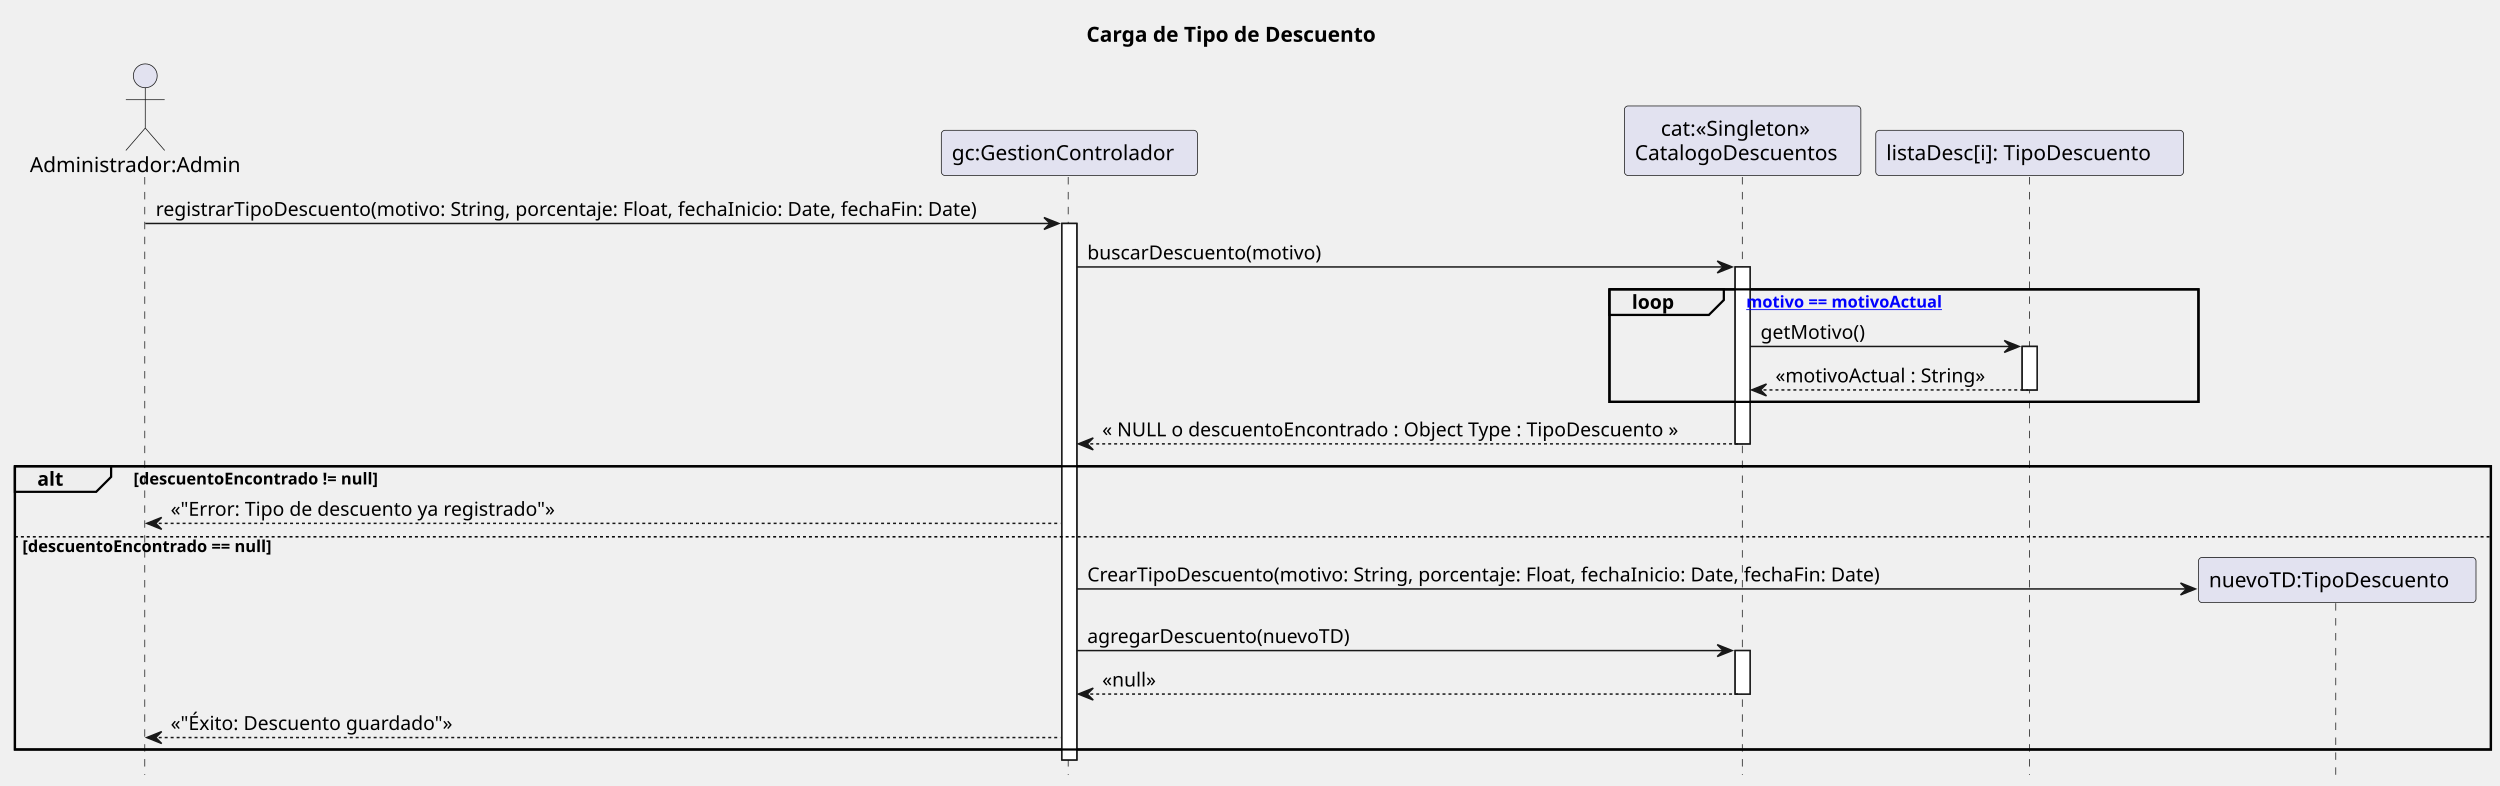
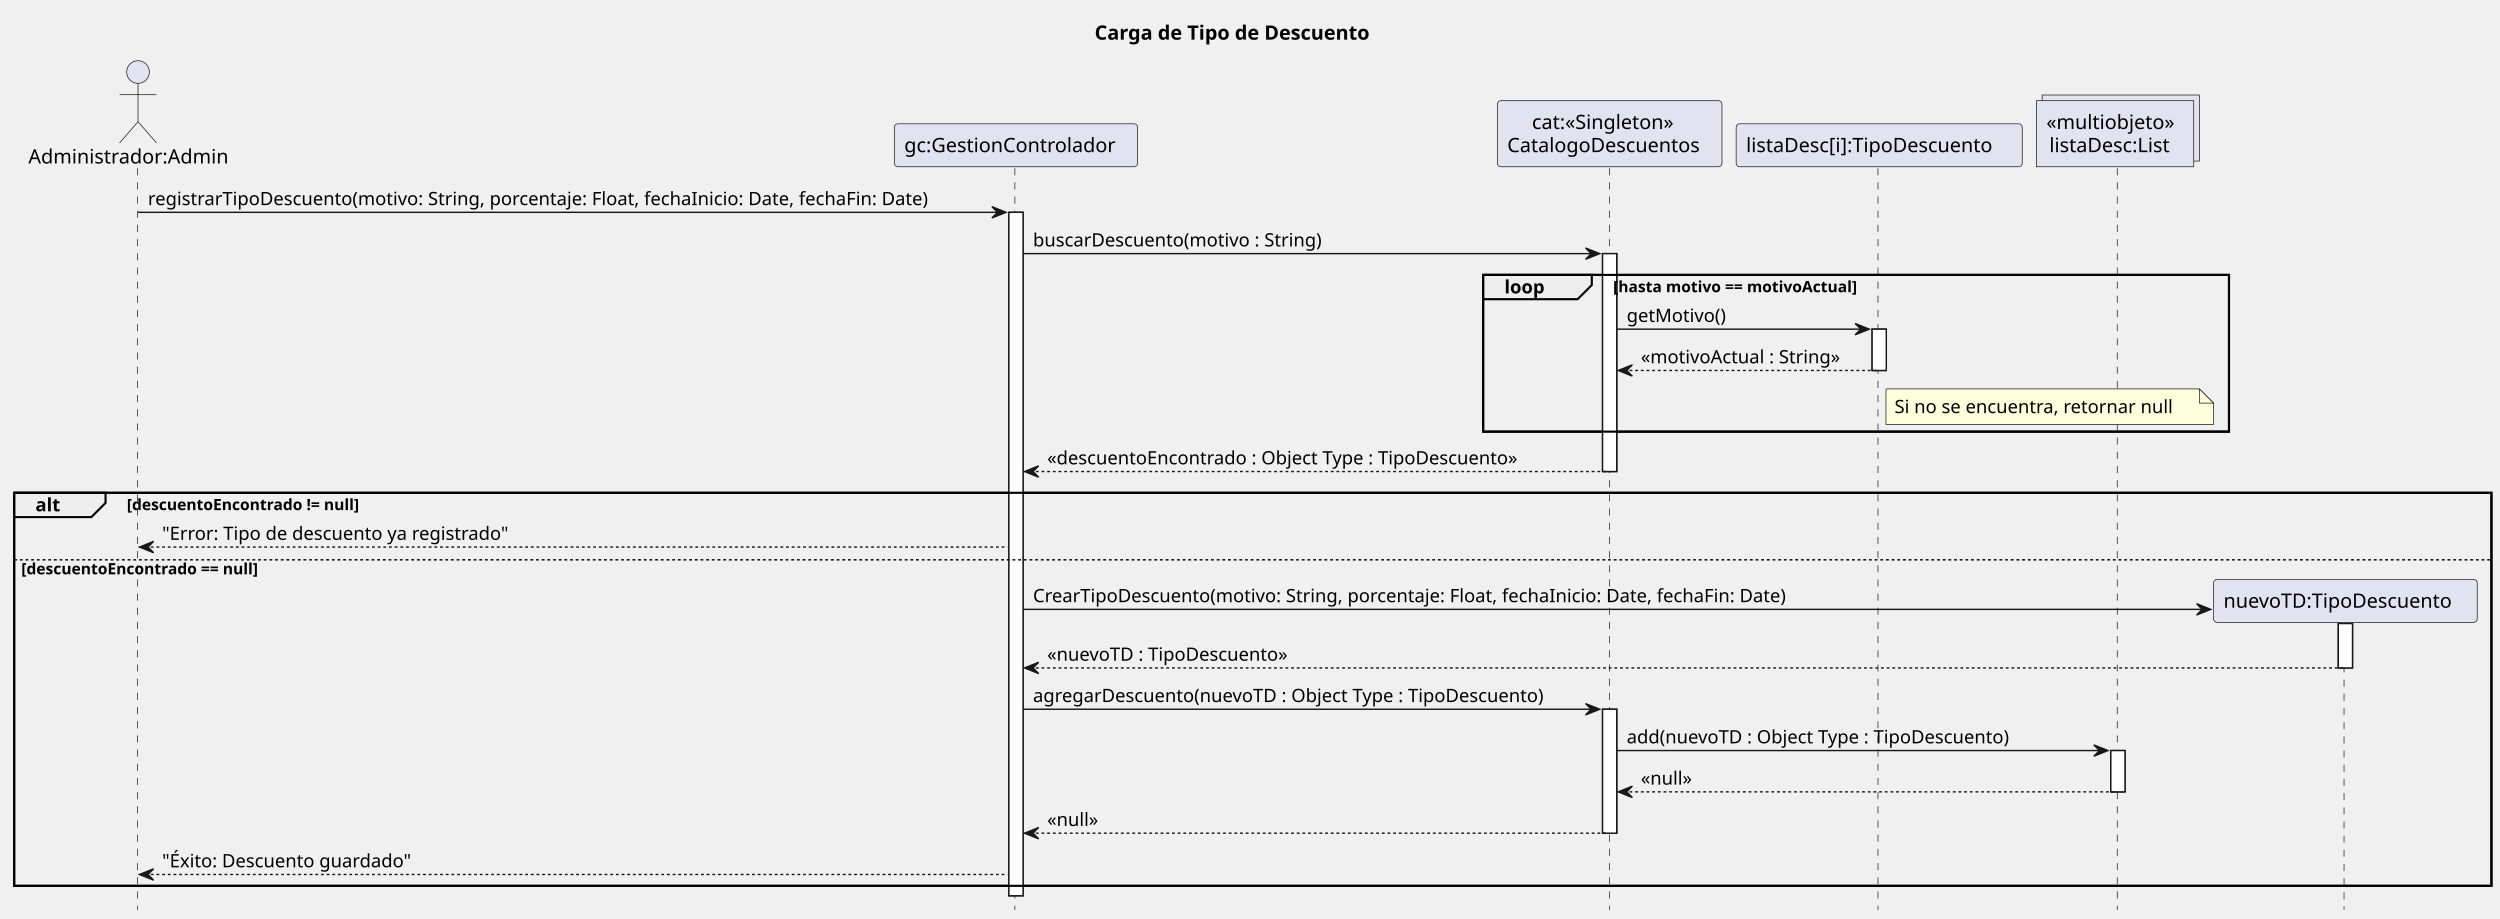
- <svg xmlns="http://www.w3.org/2000/svg" xmlns:xlink="http://www.w3.org/1999/xlink" contentStyleType="text/css" data-diagram-type="SEQUENCE" height="526px" preserveAspectRatio="none" style="width:1675px;height:526px;background:#FFFFFF;" version="1.1" viewBox="0 0 1675 526" width="1675px" zoomAndPan="magnify">
+ <svg xmlns="http://www.w3.org/2000/svg" contentStyleType="text/css" data-diagram-type="SEQUENCE" height="648px" preserveAspectRatio="none" style="width:1763px;height:648px;background:#FFFFFF;" version="1.1" viewBox="0 0 1763 648" width="1763px" zoomAndPan="magnify">
  <defs />
  <g>
-     <text fill="#000000" font-family="sans-serif" font-size="14" font-weight="bold" lengthAdjust="spacing" textLength="222.1" x="727.908" y="27.995">Carga de Tipo de Descuento</text>
+     <text fill="#000000" font-family="sans-serif" font-size="14" font-weight="bold" lengthAdjust="spacing" textLength="222.1" x="771.932" y="27.995">Carga de Tipo de Descuento</text>
    <g>
-       <rect fill="#FFFFFF" height="359.43" style="stroke:#181818;stroke-width:1;" width="10" x="711.474" y="149.727" />
+       <rect fill="#FFFFFF" height="481.961" style="stroke:#181818;stroke-width:1;" width="10" x="711.474" y="149.727" />
    </g>
    <g>
-       <rect fill="#FFFFFF" height="118.531" style="stroke:#181818;stroke-width:1;" width="10" x="1162.553" y="178.859" />
+       <rect fill="#FFFFFF" height="153.664" style="stroke:#181818;stroke-width:1;" width="10" x="1130.131" y="178.859" />
    </g>
    <g>
-       <rect fill="#FFFFFF" height="29.133" style="stroke:#181818;stroke-width:1;" width="10" x="1162.553" y="435.891" />
+       <rect fill="#FFFFFF" height="87.398" style="stroke:#181818;stroke-width:1;" width="10" x="1130.131" y="500.156" />
    </g>
    <g>
-       <rect fill="#FFFFFF" height="29.133" style="stroke:#181818;stroke-width:1;" width="10" x="1354.864" y="232.125" />
+       <rect fill="#FFFFFF" height="29.133" style="stroke:#181818;stroke-width:1;" width="10" x="1320.217" y="232.125" />
    </g>
-     <rect fill="none" height="75.398" style="stroke:#000000;stroke-width:1.5;" width="394.622" x="1078.342" y="193.859" />
-     <rect fill="none" height="189.766" style="stroke:#000000;stroke-width:1.5;" width="1658.915" x="10" y="312.391" />
+     <g>
+       <rect fill="#FFFFFF" height="29.133" style="stroke:#181818;stroke-width:1;" width="10" x="1488.552" y="529.289" />
+     </g>
+     <g>
+       <rect fill="#FFFFFF" height="31.297" style="stroke:#181818;stroke-width:1;" width="10" x="1648.987" y="439.727" />
+     </g>
+     <rect fill="none" height="110.531" style="stroke:#000000;stroke-width:1.5;" width="525.962" x="1045.92" y="193.859" />
+     <rect fill="none" height="277.164" style="stroke:#000000;stroke-width:1.5;" width="1746.963" x="10" y="347.523" />
    <g class="participant-lifeline" data-entity-uid="part1" data-qualified-name="admin" id="part1-lifeline">
      <g>
-         <rect fill="#000000" fill-opacity="0" height="400.562" width="8" x="93.331" y="118.594" />
-         <line style="stroke:#181818;stroke-width:0.5;stroke-dasharray:5,5;" x1="97" x2="97" y1="118.594" y2="519.156" />
+         <rect fill="#000000" fill-opacity="0" height="523.094" width="8" x="93.331" y="118.594" />
+         <line style="stroke:#181818;stroke-width:0.5;stroke-dasharray:5,5;" x1="97" x2="97" y1="118.594" y2="641.688" />
      </g>
    </g>
    <g class="participant-lifeline" data-entity-uid="part2" data-qualified-name="ctrl" id="part2-lifeline">
      <g>
-         <rect fill="#000000" fill-opacity="0" height="400.562" width="8" x="712.474" y="118.594" />
-         <line style="stroke:#181818;stroke-width:0.5;stroke-dasharray:5,5;" x1="715.687" x2="715.687" y1="118.594" y2="519.156" />
+         <rect fill="#000000" fill-opacity="0" height="523.094" width="8" x="712.474" y="118.594" />
+         <line style="stroke:#181818;stroke-width:0.5;stroke-dasharray:5,5;" x1="715.687" x2="715.687" y1="118.594" y2="641.688" />
      </g>
    </g>
    <g class="participant-lifeline" data-entity-uid="part3" data-qualified-name="cat" id="part3-lifeline">
      <g>
-         <rect fill="#000000" fill-opacity="0" height="400.562" width="8" x="1163.553" y="118.594" />
-         <line style="stroke:#181818;stroke-width:0.5;stroke-dasharray:5,5;" x1="1167.342" x2="1167.342" y1="118.594" y2="519.156" />
+         <rect fill="#000000" fill-opacity="0" height="523.094" width="8" x="1131.131" y="118.594" />
+         <line style="stroke:#181818;stroke-width:0.5;stroke-dasharray:5,5;" x1="1134.92" x2="1134.92" y1="118.594" y2="641.688" />
      </g>
    </g>
    <g class="participant-lifeline" data-entity-uid="part4" data-qualified-name="listDesc" id="part4-lifeline">
      <g>
-         <rect fill="#000000" fill-opacity="0" height="400.562" width="8" x="1355.864" y="118.594" />
-         <line style="stroke:#181818;stroke-width:0.5;stroke-dasharray:5,5;" x1="1359.765" x2="1359.765" y1="118.594" y2="519.156" />
+         <rect fill="#000000" fill-opacity="0" height="523.094" width="8" x="1321.217" y="118.594" />
+         <line style="stroke:#181818;stroke-width:0.5;stroke-dasharray:5,5;" x1="1324.343" x2="1324.343" y1="118.594" y2="641.688" />
      </g>
    </g>
-     <g class="participant-lifeline" data-entity-uid="part5" data-qualified-name="td" id="part5-lifeline">
+     <g class="participant-lifeline" data-entity-uid="part5" data-qualified-name="lista_desc" id="part5-lifeline">
      <g>
-         <rect fill="#000000" fill-opacity="0" height="115.047" width="8" x="1561.939" y="404.109" />
-         <line style="stroke:#181818;stroke-width:0.5;stroke-dasharray:5,5;" x1="1564.964" x2="1564.964" y1="404.109" y2="519.156" />
+         <rect fill="#000000" fill-opacity="0" height="523.094" width="8" x="1489.552" y="118.594" />
+         <line style="stroke:#181818;stroke-width:0.5;stroke-dasharray:5,5;" x1="1493.092" x2="1493.092" y1="118.594" y2="641.688" />
+       </g>
+     </g>
+     <g class="participant-lifeline" data-entity-uid="part6" data-qualified-name="td" id="part6-lifeline">
+       <g>
+         <rect fill="#000000" fill-opacity="0" height="202.445" width="8" x="1649.987" y="439.242" />
+         <line style="stroke:#181818;stroke-width:0.5;stroke-dasharray:5,5;" x1="1653.012" x2="1653.012" y1="439.242" y2="641.688" />
      </g>
    </g>
    <g class="participant participant-head" data-entity-uid="part1" data-qualified-name="admin" id="part1-head">
      <text fill="#000000" font-family="sans-serif" font-size="14" lengthAdjust="spacing" textLength="148.661" x="20" y="115.292">Administrador:Admin</text>
      <ellipse cx="97.331" cy="50.797" fill="#E2E2F0" rx="8" ry="8" style="stroke:#181818;stroke-width:0.5;" />
      <path d="M97.331,58.797 L97.331,85.797 M84.331,66.797 L110.331,66.797 M97.331,85.797 L84.331,100.797 M97.331,85.797 L110.331,100.797" fill="none" style="stroke:#181818;stroke-width:0.5;" />
    </g>
    <g class="participant participant-head" data-entity-uid="part2" data-qualified-name="ctrl" id="part2-head">
      <rect fill="#E2E2F0" height="30.297" rx="2.5" ry="2.5" style="stroke:#181818;stroke-width:0.5;" width="171.575" x="630.687" y="87.297" />
      <text fill="#000000" font-family="sans-serif" font-size="14" lengthAdjust="spacing" textLength="157.575" x="637.687" y="107.292">gc:GestionControlador</text>
    </g>
    <g class="participant participant-head" data-entity-uid="part3" data-qualified-name="cat" id="part3-head">
-       <rect fill="#E2E2F0" height="46.594" rx="2.5" ry="2.5" style="stroke:#181818;stroke-width:0.5;" width="158.423" x="1088.342" y="71" />
-       <text fill="#000000" font-family="sans-serif" font-size="14" lengthAdjust="spacing" textLength="109.58" x="1112.763" y="90.995">cat:«Singleton»</text>
-       <text fill="#000000" font-family="sans-serif" font-size="14" lengthAdjust="spacing" textLength="144.423" x="1095.342" y="107.292">CatalogoDescuentos</text>
+       <rect fill="#E2E2F0" height="46.594" rx="2.5" ry="2.5" style="stroke:#181818;stroke-width:0.5;" width="158.423" x="1055.92" y="71" />
+       <text fill="#000000" font-family="sans-serif" font-size="14" lengthAdjust="spacing" textLength="109.58" x="1080.341" y="90.995">cat:«Singleton»</text>
+       <text fill="#000000" font-family="sans-serif" font-size="14" lengthAdjust="spacing" textLength="144.423" x="1062.92" y="107.292">CatalogoDescuentos</text>
    </g>
    <g class="participant participant-head" data-entity-uid="part4" data-qualified-name="listDesc" id="part4-head">
-       <rect fill="#E2E2F0" height="30.297" rx="2.5" ry="2.5" style="stroke:#181818;stroke-width:0.5;" width="206.199" x="1256.765" y="87.297" />
-       <text fill="#000000" font-family="sans-serif" font-size="14" lengthAdjust="spacing" textLength="192.199" x="1263.765" y="107.292">listaDesc[i]: TipoDescuento</text>
+       <rect fill="#E2E2F0" height="30.297" rx="2.5" ry="2.5" style="stroke:#181818;stroke-width:0.5;" width="201.749" x="1224.343" y="87.297" />
+       <text fill="#000000" font-family="sans-serif" font-size="14" lengthAdjust="spacing" textLength="187.749" x="1231.343" y="107.292">listaDesc[i]:TipoDescuento</text>
+     </g>
+     <g class="participant participant-head" data-entity-uid="part5" data-qualified-name="lista_desc" id="part5-head">
+       <rect fill="#E2E2F0" height="46.594" style="stroke:#181818;stroke-width:0.5;" width="110.92" x="1440.092" y="67" />
+       <rect fill="#E2E2F0" height="46.594" style="stroke:#181818;stroke-width:0.5;" width="110.92" x="1436.092" y="71" />
+       <text fill="#000000" font-family="sans-serif" font-size="14" lengthAdjust="spacing" textLength="96.92" x="1443.092" y="90.995">«multiobjeto»</text>
+       <text fill="#000000" font-family="sans-serif" font-size="14" lengthAdjust="spacing" textLength="92.716" x="1445.194" y="107.292">listaDesc:List</text>
    </g>
    <g>
-       <rect fill="#FFFFFF" height="359.43" style="stroke:#181818;stroke-width:1;" width="10" x="711.474" y="149.727" />
+       <rect fill="#FFFFFF" height="481.961" style="stroke:#181818;stroke-width:1;" width="10" x="711.474" y="149.727" />
    </g>
    <g>
-       <rect fill="#FFFFFF" height="118.531" style="stroke:#181818;stroke-width:1;" width="10" x="1162.553" y="178.859" />
+       <rect fill="#FFFFFF" height="153.664" style="stroke:#181818;stroke-width:1;" width="10" x="1130.131" y="178.859" />
    </g>
    <g>
-       <rect fill="#FFFFFF" height="29.133" style="stroke:#181818;stroke-width:1;" width="10" x="1162.553" y="435.891" />
+       <rect fill="#FFFFFF" height="87.398" style="stroke:#181818;stroke-width:1;" width="10" x="1130.131" y="500.156" />
    </g>
    <g>
-       <rect fill="#FFFFFF" height="29.133" style="stroke:#181818;stroke-width:1;" width="10" x="1354.864" y="232.125" />
+       <rect fill="#FFFFFF" height="29.133" style="stroke:#181818;stroke-width:1;" width="10" x="1320.217" y="232.125" />
+     </g>
+     <g>
+       <rect fill="#FFFFFF" height="29.133" style="stroke:#181818;stroke-width:1;" width="10" x="1488.552" y="529.289" />
+     </g>
+     <g>
+       <rect fill="#FFFFFF" height="31.297" style="stroke:#181818;stroke-width:1;" width="10" x="1648.987" y="439.727" />
    </g>
    <g class="message" data-entity-1="part1" data-entity-2="part2" id="msg1">
      <polygon fill="#181818" points="699.474,145.727,709.474,149.727,699.474,153.727,703.474,149.727" style="stroke:#181818;stroke-width:1;" />
      <line style="stroke:#181818;stroke-width:1;" x1="97.331" x2="705.474" y1="149.727" y2="149.727" />
      <text fill="#000000" font-family="sans-serif" font-size="13" lengthAdjust="spacing" textLength="595.144" x="104.331" y="144.661">registrarTipoDescuento(motivo: String, porcentaje: Float, fechaInicio: Date, fechaFin: Date)</text>
    </g>
    <g class="message" data-entity-1="part2" data-entity-2="part3" id="msg2">
-       <polygon fill="#181818" points="1150.553,174.859,1160.553,178.859,1150.553,182.859,1154.553,178.859" style="stroke:#181818;stroke-width:1;" />
-       <line style="stroke:#181818;stroke-width:1;" x1="721.474" x2="1156.553" y1="178.859" y2="178.859" />
-       <text fill="#000000" font-family="sans-serif" font-size="13" lengthAdjust="spacing" textLength="168.295" x="728.474" y="173.793">buscarDescuento(motivo)</text>
+       <polygon fill="#181818" points="1118.131,174.859,1128.131,178.859,1118.131,182.859,1122.131,178.859" style="stroke:#181818;stroke-width:1;" />
+       <line style="stroke:#181818;stroke-width:1;" x1="721.474" x2="1124.131" y1="178.859" y2="178.859" />
+       <text fill="#000000" font-family="sans-serif" font-size="13" lengthAdjust="spacing" textLength="219.737" x="728.474" y="173.793">buscarDescuento(motivo : String)</text>
    </g>
-     <path d="M1078.342,193.859 L1154.966,193.859 L1154.966,200.992 L1144.966,210.992 L1078.342,210.992 L1078.342,193.859" fill="#EEEEEE" style="stroke:#000000;stroke-width:1.5;" />
-     <rect fill="none" height="75.398" style="stroke:#000000;stroke-width:1.5;" width="394.622" x="1078.342" y="193.859" />
-     <text fill="#000000" font-family="sans-serif" font-size="13" font-weight="bold" lengthAdjust="spacing" textLength="31.624" x="1093.342" y="206.926">loop</text>
-     <a href="hasta" target="_top" title="hasta" xlink:actuate="onRequest" xlink:href="hasta" xlink:show="new" xlink:title="hasta" xlink:type="simple">
-       <text fill="#0000FF" font-family="sans-serif" font-size="11" font-weight="bold" lengthAdjust="spacing" text-decoration="underline" textLength="150.96" x="1169.966" y="206.07">motivo == motivoActual</text>
-     </a>
+     <path d="M1045.92,193.859 L1122.544,193.859 L1122.544,200.992 L1112.544,210.992 L1045.92,210.992 L1045.92,193.859" fill="#EEEEEE" style="stroke:#000000;stroke-width:1.5;" />
+     <rect fill="none" height="110.531" style="stroke:#000000;stroke-width:1.5;" width="525.962" x="1045.92" y="193.859" />
+     <text fill="#000000" font-family="sans-serif" font-size="13" font-weight="bold" lengthAdjust="spacing" textLength="31.624" x="1060.92" y="206.926">loop</text>
+     <text fill="#000000" font-family="sans-serif" font-size="11" font-weight="bold" lengthAdjust="spacing" textLength="199.327" x="1137.544" y="206.07">[hasta motivo == motivoActual]</text>
    <g class="message" data-entity-1="part3" data-entity-2="part4" id="msg3">
-       <polygon fill="#181818" points="1342.864,228.125,1352.864,232.125,1342.864,236.125,1346.864,232.125" style="stroke:#181818;stroke-width:1;" />
-       <line style="stroke:#181818;stroke-width:1;" x1="1172.553" x2="1348.864" y1="232.125" y2="232.125" />
-       <text fill="#000000" font-family="sans-serif" font-size="13" lengthAdjust="spacing" textLength="75.017" x="1179.553" y="227.059">getMotivo()</text>
+       <polygon fill="#181818" points="1308.217,228.125,1318.217,232.125,1308.217,236.125,1312.217,232.125" style="stroke:#181818;stroke-width:1;" />
+       <line style="stroke:#181818;stroke-width:1;" x1="1140.131" x2="1314.217" y1="232.125" y2="232.125" />
+       <text fill="#000000" font-family="sans-serif" font-size="13" lengthAdjust="spacing" textLength="75.017" x="1147.131" y="227.059">getMotivo()</text>
    </g>
    <g class="message" data-entity-1="part4" data-entity-2="part3" id="msg4">
-       <polygon fill="#181818" points="1183.553,257.258,1173.553,261.258,1183.553,265.258,1179.553,261.258" style="stroke:#181818;stroke-width:1;" />
-       <line style="stroke:#181818;stroke-width:1;stroke-dasharray:2,2;" x1="1177.553" x2="1358.864" y1="261.258" y2="261.258" />
-       <text fill="#000000" font-family="sans-serif" font-size="13" lengthAdjust="spacing" textLength="153.277" x="1189.553" y="256.192">«motivoActual : String»</text>
+       <polygon fill="#181818" points="1151.131,257.258,1141.131,261.258,1151.131,265.258,1147.131,261.258" style="stroke:#181818;stroke-width:1;" />
+       <line style="stroke:#181818;stroke-width:1;stroke-dasharray:2,2;" x1="1145.131" x2="1324.217" y1="261.258" y2="261.258" />
+       <text fill="#000000" font-family="sans-serif" font-size="13" lengthAdjust="spacing" textLength="153.277" x="1157.131" y="256.192">«motivoActual : String»</text>
    </g>
+     <path d="M1330,274.258 L1330,299.258 L1561,299.258 L1561,284.258 L1551,274.258 L1330,274.258" fill="#FEFFDD" style="stroke:#181818;stroke-width:0.5;" />
+     <path d="M1551,274.258 L1551,284.258 L1561,284.258 L1551,274.258" fill="#FEFFDD" style="stroke:#181818;stroke-width:0.5;" />
+     <text fill="#000000" font-family="sans-serif" font-size="13" lengthAdjust="spacing" textLength="210.882" x="1336" y="291.325">Si no se encuentra, retornar null</text>
    <g class="message" data-entity-1="part3" data-entity-2="part2" id="msg5">
-       <polygon fill="#181818" points="732.474,293.391,722.474,297.391,732.474,301.391,728.474,297.391" style="stroke:#181818;stroke-width:1;" />
-       <line style="stroke:#181818;stroke-width:1;stroke-dasharray:2,2;" x1="726.474" x2="1166.553" y1="297.391" y2="297.391" />
-       <text fill="#000000" font-family="sans-serif" font-size="13" lengthAdjust="spacing" textLength="417.079" x="738.474" y="292.325">« NULL o descuentoEncontrado : Object Type : TipoDescuento »</text>
+       <polygon fill="#181818" points="732.474,328.523,722.474,332.523,732.474,336.523,728.474,332.523" style="stroke:#181818;stroke-width:1;" />
+       <line style="stroke:#181818;stroke-width:1;stroke-dasharray:2,2;" x1="726.474" x2="1134.131" y1="332.523" y2="332.523" />
+       <text fill="#000000" font-family="sans-serif" font-size="13" lengthAdjust="spacing" textLength="358.871" x="738.474" y="327.457">«descuentoEncontrado : Object Type : TipoDescuento»</text>
    </g>
-     <path d="M10,312.391 L74.443,312.391 L74.443,319.523 L64.443,329.523 L10,329.523 L10,312.391" fill="#EEEEEE" style="stroke:#000000;stroke-width:1.5;" />
-     <rect fill="none" height="189.766" style="stroke:#000000;stroke-width:1.5;" width="1658.915" x="10" y="312.391" />
-     <text fill="#000000" font-family="sans-serif" font-size="13" font-weight="bold" lengthAdjust="spacing" textLength="19.443" x="25" y="325.457">alt</text>
-     <text fill="#000000" font-family="sans-serif" font-size="11" font-weight="bold" lengthAdjust="spacing" textLength="190.282" x="89.443" y="324.601">[descuentoEncontrado != null]</text>
+     <path d="M10,347.523 L74.443,347.523 L74.443,354.656 L64.443,364.656 L10,364.656 L10,347.523" fill="#EEEEEE" style="stroke:#000000;stroke-width:1.5;" />
+     <rect fill="none" height="277.164" style="stroke:#000000;stroke-width:1.5;" width="1746.963" x="10" y="347.523" />
+     <text fill="#000000" font-family="sans-serif" font-size="13" font-weight="bold" lengthAdjust="spacing" textLength="19.443" x="25" y="360.59">alt</text>
+     <text fill="#000000" font-family="sans-serif" font-size="11" font-weight="bold" lengthAdjust="spacing" textLength="190.282" x="89.443" y="359.734">[descuentoEncontrado != null]</text>
    <g class="message" data-entity-1="part2" data-entity-2="part1" id="msg6">
-       <polygon fill="#181818" points="108.331,346.656,98.331,350.656,108.331,354.656,104.331,350.656" style="stroke:#181818;stroke-width:1;" />
-       <line style="stroke:#181818;stroke-width:1;stroke-dasharray:2,2;" x1="102.331" x2="710.474" y1="350.656" y2="350.656" />
-       <text fill="#000000" font-family="sans-serif" font-size="13" lengthAdjust="spacing" textLength="279.068" x="114.331" y="345.59">«"Error: Tipo de descuento ya registrado"»</text>
+       <polygon fill="#181818" points="108.331,381.789,98.331,385.789,108.331,389.789,104.331,385.789" style="stroke:#181818;stroke-width:1;" />
+       <line style="stroke:#181818;stroke-width:1;stroke-dasharray:2,2;" x1="102.331" x2="710.474" y1="385.789" y2="385.789" />
+       <text fill="#000000" font-family="sans-serif" font-size="13" lengthAdjust="spacing" textLength="263.161" x="114.331" y="380.723">"Error: Tipo de descuento ya registrado"</text>
    </g>
-     <line style="stroke:#000000;stroke-width:1;stroke-dasharray:2,2;" x1="10" x2="1668.915" y1="359.656" y2="359.656" />
-     <text fill="#000000" font-family="sans-serif" font-size="11" font-weight="bold" lengthAdjust="spacing" textLength="194.482" x="15" y="369.867">[descuentoEncontrado == null]</text>
-     <g class="message" data-entity-1="part2" data-entity-2="part5" id="msg7">
-       <polygon fill="#181818" points="1460.964,390.594,1470.964,394.594,1460.964,398.594,1464.964,394.594" style="stroke:#181818;stroke-width:1;" />
-       <line style="stroke:#181818;stroke-width:1;" x1="721.474" x2="1466.964" y1="394.594" y2="394.594" />
-       <text fill="#000000" font-family="sans-serif" font-size="13" lengthAdjust="spacing" textLength="575.142" x="728.474" y="389.528">CrearTipoDescuento(motivo: String, porcentaje: Float, fechaInicio: Date, fechaFin: Date)</text>
+     <line style="stroke:#000000;stroke-width:1;stroke-dasharray:2,2;" x1="10" x2="1756.963" y1="394.789" y2="394.789" />
+     <text fill="#000000" font-family="sans-serif" font-size="11" font-weight="bold" lengthAdjust="spacing" textLength="194.482" x="15" y="405">[descuentoEncontrado == null]</text>
+     <g class="message" data-entity-1="part2" data-entity-2="part6" id="msg7">
+       <polygon fill="#181818" points="1549.012,425.727,1559.012,429.727,1549.012,433.727,1553.012,429.727" style="stroke:#181818;stroke-width:1;" />
+       <line style="stroke:#181818;stroke-width:1;" x1="721.474" x2="1555.012" y1="429.727" y2="429.727" />
+       <text fill="#000000" font-family="sans-serif" font-size="13" lengthAdjust="spacing" textLength="575.142" x="728.474" y="424.661">CrearTipoDescuento(motivo: String, porcentaje: Float, fechaInicio: Date, fechaFin: Date)</text>
    </g>
-     <rect fill="#E2E2F0" height="30.297" rx="2.5" ry="2.5" style="stroke:#181818;stroke-width:0.5;" width="185.951" x="1472.964" y="373.461" />
-     <text fill="#000000" font-family="sans-serif" font-size="14" lengthAdjust="spacing" textLength="171.951" x="1479.964" y="393.456">nuevoTD:TipoDescuento</text>
-     <g class="message" data-entity-1="part2" data-entity-2="part3" id="msg9">
-       <polygon fill="#181818" points="1150.553,431.891,1160.553,435.891,1150.553,439.891,1154.553,435.891" style="stroke:#181818;stroke-width:1;" />
-       <line style="stroke:#181818;stroke-width:1;" x1="721.474" x2="1156.553" y1="435.891" y2="435.891" />
-       <text fill="#000000" font-family="sans-serif" font-size="13" lengthAdjust="spacing" textLength="188.798" x="728.474" y="430.825">agregarDescuento(nuevoTD)</text>
+     <rect fill="#E2E2F0" height="30.297" rx="2.5" ry="2.5" style="stroke:#181818;stroke-width:0.5;" width="185.951" x="1561.012" y="408.594" />
+     <text fill="#000000" font-family="sans-serif" font-size="14" lengthAdjust="spacing" textLength="171.951" x="1568.012" y="428.589">nuevoTD:TipoDescuento</text>
+     <g class="message" data-entity-1="part6" data-entity-2="part2" id="msg9">
+       <polygon fill="#181818" points="732.474,467.023,722.474,471.023,732.474,475.023,728.474,471.023" style="stroke:#181818;stroke-width:1;" />
+       <line style="stroke:#181818;stroke-width:1;stroke-dasharray:2,2;" x1="726.474" x2="1652.987" y1="471.023" y2="471.023" />
+       <text fill="#000000" font-family="sans-serif" font-size="13" lengthAdjust="spacing" textLength="183.841" x="738.474" y="465.957">«nuevoTD : TipoDescuento»</text>
    </g>
-     <g class="message" data-entity-1="part3" data-entity-2="part2" id="msg10">
-       <polygon fill="#181818" points="732.474,461.023,722.474,465.023,732.474,469.023,728.474,465.023" style="stroke:#181818;stroke-width:1;" />
-       <line style="stroke:#181818;stroke-width:1;stroke-dasharray:2,2;" x1="726.474" x2="1166.553" y1="465.023" y2="465.023" />
-       <text fill="#000000" font-family="sans-serif" font-size="13" lengthAdjust="spacing" textLength="39.609" x="738.474" y="459.957">«null»</text>
+     <g class="message" data-entity-1="part2" data-entity-2="part3" id="msg10">
+       <polygon fill="#181818" points="1118.131,496.156,1128.131,500.156,1118.131,504.156,1122.131,500.156" style="stroke:#181818;stroke-width:1;" />
+       <line style="stroke:#181818;stroke-width:1;" x1="721.474" x2="1124.131" y1="500.156" y2="500.156" />
+       <text fill="#000000" font-family="sans-serif" font-size="13" lengthAdjust="spacing" textLength="389.657" x="728.474" y="495.09">agregarDescuento(nuevoTD : Object Type : TipoDescuento)</text>
    </g>
-     <g class="message" data-entity-1="part2" data-entity-2="part1" id="msg11">
-       <polygon fill="#181818" points="108.331,490.156,98.331,494.156,108.331,498.156,104.331,494.156" style="stroke:#181818;stroke-width:1;" />
-       <line style="stroke:#181818;stroke-width:1;stroke-dasharray:2,2;" x1="102.331" x2="710.474" y1="494.156" y2="494.156" />
-       <text fill="#000000" font-family="sans-serif" font-size="13" lengthAdjust="spacing" textLength="204.763" x="114.331" y="489.09">«"Éxito: Descuento guardado"»</text>
+     <g class="message" data-entity-1="part3" data-entity-2="part5" id="msg11">
+       <polygon fill="#181818" points="1476.552,525.289,1486.552,529.289,1476.552,533.289,1480.552,529.289" style="stroke:#181818;stroke-width:1;" />
+       <line style="stroke:#181818;stroke-width:1;" x1="1140.131" x2="1482.552" y1="529.289" y2="529.289" />
+       <text fill="#000000" font-family="sans-serif" font-size="13" lengthAdjust="spacing" textLength="293.547" x="1147.131" y="524.223">add(nuevoTD : Object Type : TipoDescuento)</text>
+     </g>
+     <g class="message" data-entity-1="part5" data-entity-2="part3" id="msg12">
+       <polygon fill="#181818" points="1151.131,554.422,1141.131,558.422,1151.131,562.422,1147.131,558.422" style="stroke:#181818;stroke-width:1;" />
+       <line style="stroke:#181818;stroke-width:1;stroke-dasharray:2,2;" x1="1145.131" x2="1492.552" y1="558.422" y2="558.422" />
+       <text fill="#000000" font-family="sans-serif" font-size="13" lengthAdjust="spacing" textLength="39.609" x="1157.131" y="553.356">«null»</text>
+     </g>
+     <g class="message" data-entity-1="part3" data-entity-2="part2" id="msg13">
+       <polygon fill="#181818" points="732.474,583.555,722.474,587.555,732.474,591.555,728.474,587.555" style="stroke:#181818;stroke-width:1;" />
+       <line style="stroke:#181818;stroke-width:1;stroke-dasharray:2,2;" x1="726.474" x2="1134.131" y1="587.555" y2="587.555" />
+       <text fill="#000000" font-family="sans-serif" font-size="13" lengthAdjust="spacing" textLength="39.609" x="738.474" y="582.489">«null»</text>
+     </g>
+     <g class="message" data-entity-1="part2" data-entity-2="part1" id="msg14">
+       <polygon fill="#181818" points="108.331,612.688,98.331,616.688,108.331,620.688,104.331,616.688" style="stroke:#181818;stroke-width:1;" />
+       <line style="stroke:#181818;stroke-width:1;stroke-dasharray:2,2;" x1="102.331" x2="710.474" y1="616.688" y2="616.688" />
+       <text fill="#000000" font-family="sans-serif" font-size="13" lengthAdjust="spacing" textLength="188.856" x="114.331" y="611.622">"Éxito: Descuento guardado"</text>
    </g>
  </g>
</svg>
